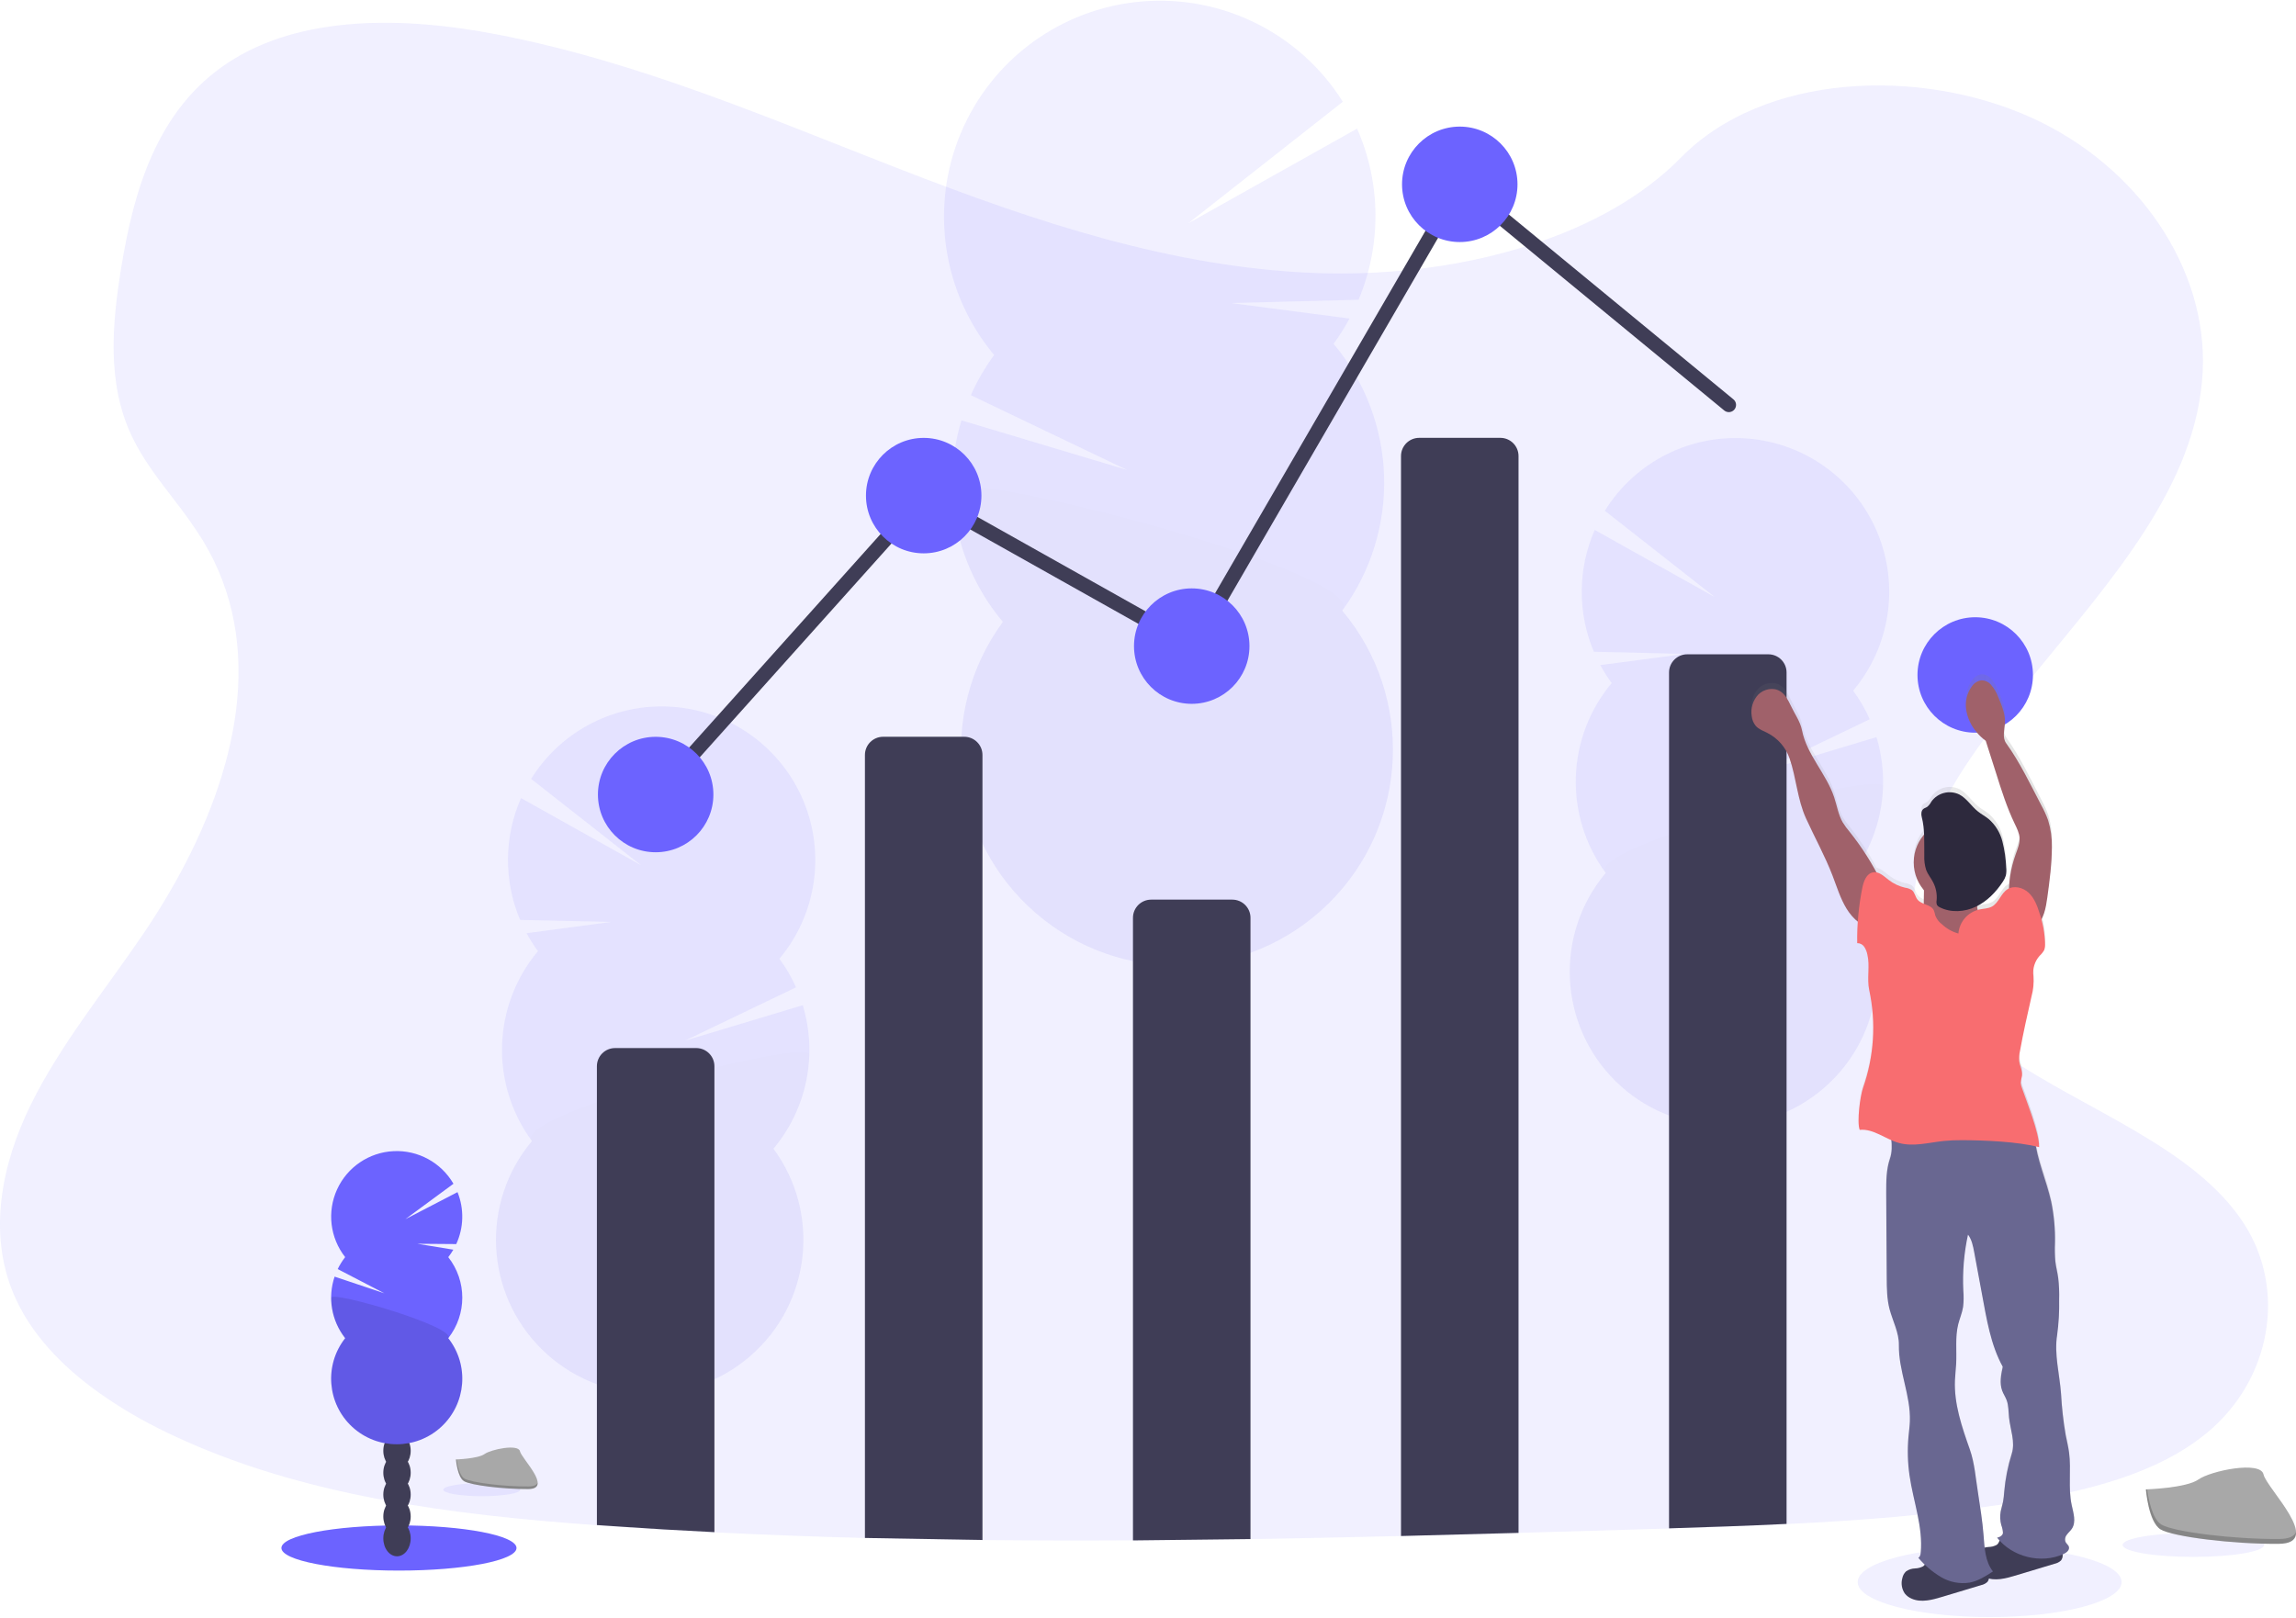
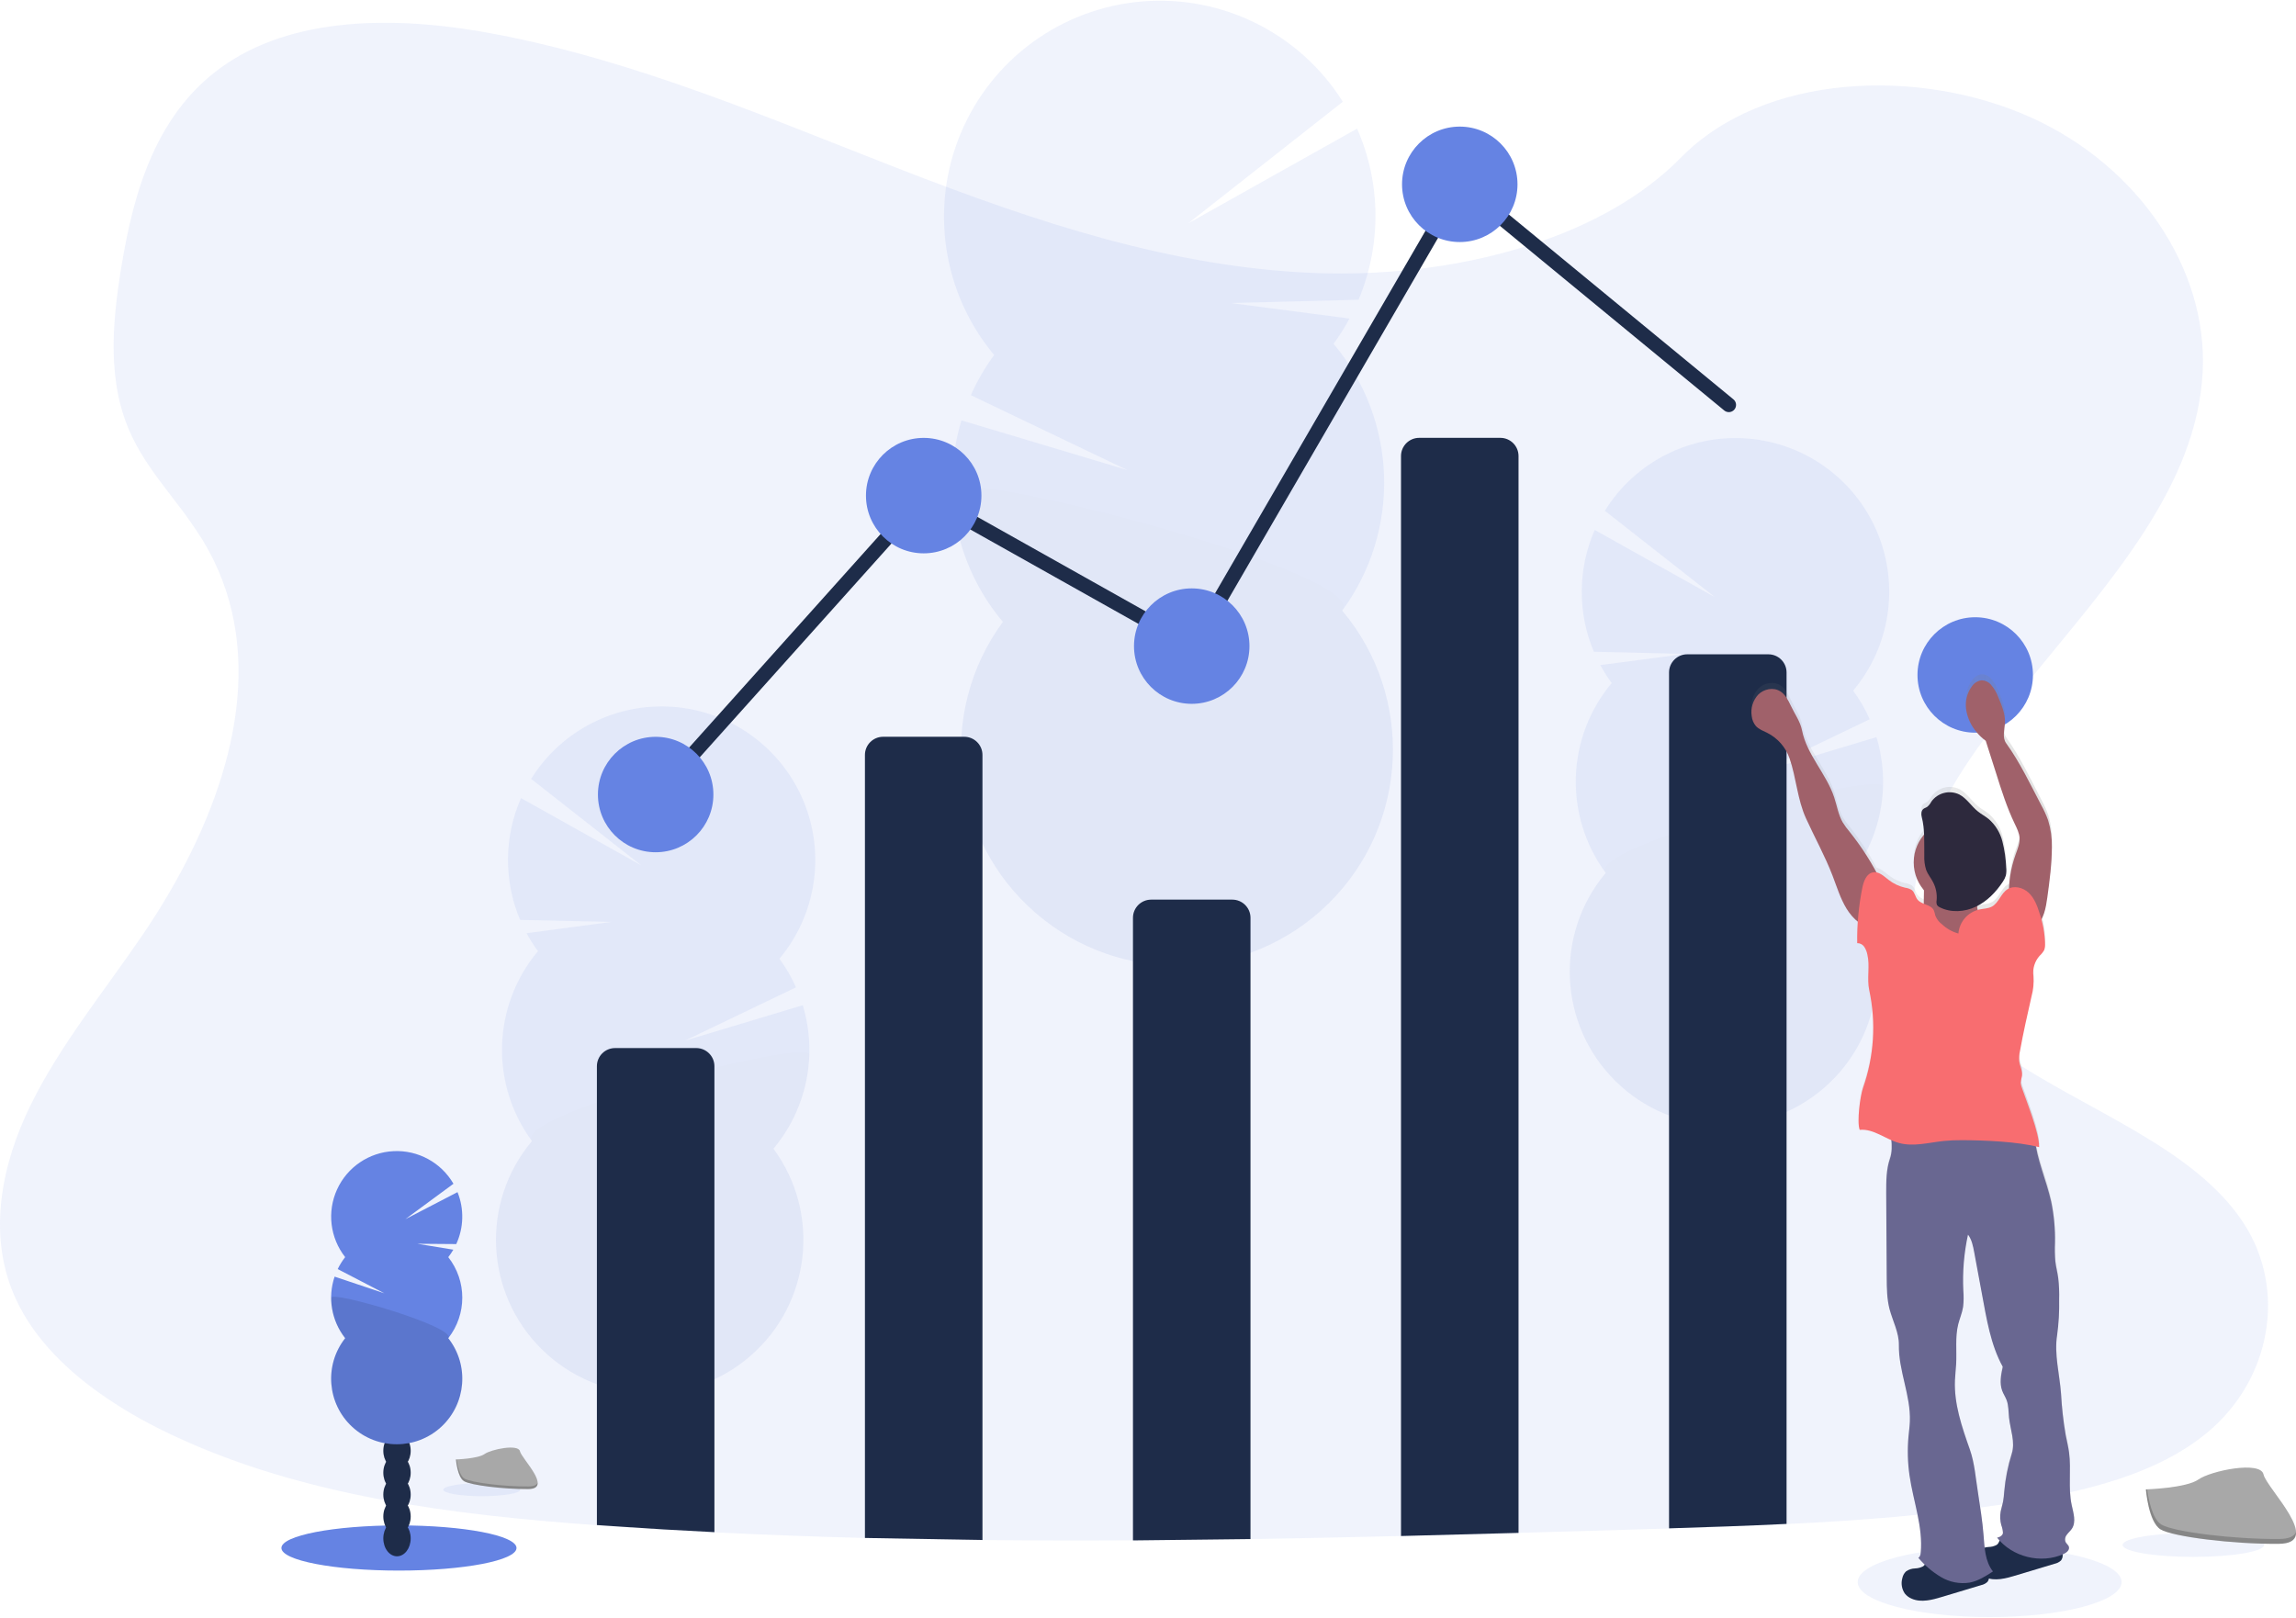
<svg xmlns="http://www.w3.org/2000/svg" id="b43bf247-fd00-4c66-86de-2f4e4870ba29" data-name="Layer 1" width="1113.58" height="784.41" viewBox="0 0 1113.58 784.41">
  <defs>
    <linearGradient id="e697e668-bf6d-4d5c-9412-9fae30629717" x1="990.77" y1="609.55" x2="1147.32" y2="609.55" gradientTransform="matrix(-1, 0, 0, 1, 2040, 0)" gradientUnits="userSpaceOnUse">
      <stop offset="0" stop-color="gray" stop-opacity="0.25" />
      <stop offset="0.54" stop-color="gray" stop-opacity="0.12" />
      <stop offset="1" stop-color="gray" stop-opacity="0.1" />
    </linearGradient>
  </defs>
-   <ellipse cx="965" cy="767.42" rx="64" ry="16.99" fill="#6c63ff" opacity="0.1" />
-   <path d="M1113.76,752.68c-24.35,20.2-59,28.56-92.51,33.84l-5.64.86c-35,5.22-70.39,8-105.9,9.69-19,.92-38,1.57-57,2.15l-14.89.44q-29,.86-58.11,1.69-28.5.81-57,1.52-36.5.89-73,1.48-28.5.45-57,.62-36.51.21-73-.14-28.52-.29-57-1-36.52-.94-73-2.75-24.76-1.21-49.49-2.91l-7.51-.53c-70.77-5.1-142.81-14.25-204.74-43.17l-1.67-.79c-.83-.39-1.66-.78-2.49-1.19a224.11,224.11,0,0,1-32.56-19.09c-18.31-13.06-33.43-29-41.42-47.91-12.52-29.66-5.9-63,8.4-92S94,538.31,112.57,511c5.44-8,10.6-16.3,15.4-24.81,30-53.37,44.88-115.13,13.43-166.56a228.58,228.58,0,0,0-13.43-19c-7.67-10-15.47-20-20.74-31.07-12.29-25.76-9.65-54.73-5.17-82.25,6-36.59,17-76,51.38-98.86,35.67-23.74,86.3-22.54,130.57-14,68.83,13.19,132.36,40.8,196.49,65.7s131.31,47.67,201.82,50.12a322.09,322.09,0,0,0,45.38-1.65h0a287.81,287.81,0,0,0,59.12-12.45c27.75-9.14,53-22.89,71.72-42,40.15-40.85,115.6-43.94,170-19.27,51.91,23.54,85.48,73.36,83,123.12-2.82,55.39-44.3,100.93-82.31,147.64-4.61,5.66-9.16,11.34-13.59,17.06q-3.71,4.79-7.28,9.6h0c-4.17,5.66-8.2,11.35-12,17.11-19.42,29.53-33.15,65-19.78,96.88,7.5,17.85,21.81,31.47,39.06,43.36,38.65,26.63,92,44.55,116,81.83C1152.32,683.63,1144.66,727,1113.76,752.68Z" transform="translate(-43.21 -57.79)" fill="#6c63ff" opacity="0.1" />
+   <ellipse cx="965" cy="767.42" rx="64" ry="16.99" fill="#6583e3" opacity="0.1" />
+   <path d="M1113.76,752.68c-24.35,20.2-59,28.56-92.51,33.84l-5.64.86c-35,5.22-70.39,8-105.9,9.69-19,.92-38,1.57-57,2.15l-14.89.44q-29,.86-58.11,1.69-28.5.81-57,1.52-36.5.89-73,1.48-28.5.45-57,.62-36.51.21-73-.14-28.52-.29-57-1-36.52-.94-73-2.75-24.76-1.21-49.49-2.91l-7.51-.53c-70.77-5.1-142.81-14.25-204.74-43.17l-1.67-.79c-.83-.39-1.66-.78-2.49-1.19a224.11,224.11,0,0,1-32.56-19.09c-18.31-13.06-33.43-29-41.42-47.91-12.52-29.66-5.9-63,8.4-92S94,538.31,112.57,511c5.44-8,10.6-16.3,15.4-24.81,30-53.37,44.88-115.13,13.43-166.56a228.58,228.58,0,0,0-13.43-19c-7.67-10-15.47-20-20.74-31.07-12.29-25.76-9.65-54.73-5.17-82.25,6-36.59,17-76,51.38-98.86,35.67-23.74,86.3-22.54,130.57-14,68.83,13.19,132.36,40.8,196.49,65.7s131.31,47.67,201.82,50.12a322.09,322.09,0,0,0,45.38-1.65h0a287.81,287.81,0,0,0,59.12-12.45c27.75-9.14,53-22.89,71.72-42,40.15-40.85,115.6-43.94,170-19.27,51.91,23.54,85.48,73.36,83,123.12-2.82,55.39-44.3,100.93-82.31,147.64-4.61,5.66-9.16,11.34-13.59,17.06q-3.71,4.79-7.28,9.6h0c-4.17,5.66-8.2,11.35-12,17.11-19.42,29.53-33.15,65-19.78,96.88,7.5,17.85,21.81,31.47,39.06,43.36,38.65,26.63,92,44.55,116,81.83C1152.32,683.63,1144.66,727,1113.76,752.68Z" transform="translate(-43.21 -57.79)" fill="#6583e3" opacity="0.1" />
  <g opacity="0.1">
-     <path d="M598.71,607.14q.06,1.41.21,2.76,11.67-4.65,22.91-10a18.57,18.57,0,0,0,10.59-5.18c2.19-1.1,4.37-2.25,6.53-3.4a26.82,26.82,0,0,0-1.66-3c-4.21-6.65-10.61-10.81-17.66-10.58s-13.15,4.8-16.92,11.69A34.46,34.46,0,0,0,598.71,607.14Z" transform="translate(-43.21 -57.79)" fill="#3f3d56" />
-     <path d="M597.56,572.17a34.57,34.57,0,0,0,5.15,17.32c4.22,6.63,10.62,10.79,17.67,10.56.49,0,1-.07,1.45-.11a18.57,18.57,0,0,0,10.59-5.18,25.47,25.47,0,0,0,4.87-6.38,35.82,35.82,0,0,0-1.14-35c-4.22-6.65-10.62-10.81-17.67-10.58s-13.14,4.8-16.91,11.69A34.47,34.47,0,0,0,597.56,572.17Z" transform="translate(-43.21 -57.79)" fill="#3f3d56" />
-     <ellipse cx="618.28" cy="536.48" rx="21.87" ry="28.63" transform="translate(-60.47 -37.23) rotate(-1.88)" fill="#3f3d56" />
-     <ellipse cx="617.13" cy="501.51" rx="21.87" ry="28.63" transform="translate(-59.32 -37.28) rotate(-1.88)" fill="#3f3d56" />
-     <ellipse cx="615.99" cy="466.54" rx="21.87" ry="28.63" transform="translate(-58.18 -37.34) rotate(-1.88)" fill="#3f3d56" />
-     <path d="M690,224.56a104.08,104.08,0,0,0,7.74-12.25L640,204.77l62.12-1.58a104.89,104.89,0,0,0-.72-83l-81.91,45.95,75-59A104.75,104.75,0,1,0,525.38,230a105.16,105.16,0,0,0-11.31,19.48l75.81,36.28-80.36-24.06a104.8,104.8,0,0,0,20.11,97.75A104.74,104.74,0,1,0,694.19,354,104.77,104.77,0,0,0,690,224.56Z" transform="translate(-43.21 -57.79)" fill="#6c63ff" />
+     <path d="M598.71,607.14q.06,1.41.21,2.76,11.67-4.65,22.91-10a18.57,18.57,0,0,0,10.59-5.18c2.19-1.1,4.37-2.25,6.53-3.4a26.82,26.82,0,0,0-1.66-3c-4.21-6.65-10.61-10.81-17.66-10.58s-13.15,4.8-16.92,11.69A34.46,34.46,0,0,0,598.71,607.14Z" transform="translate(-43.21 -57.79)" fill="#1e2c49" />
+     <path d="M597.56,572.17a34.57,34.57,0,0,0,5.15,17.32c4.22,6.63,10.62,10.79,17.67,10.56.49,0,1-.07,1.45-.11a18.57,18.57,0,0,0,10.59-5.18,25.47,25.47,0,0,0,4.87-6.38,35.82,35.82,0,0,0-1.14-35c-4.22-6.65-10.62-10.81-17.67-10.58s-13.14,4.8-16.91,11.69A34.47,34.47,0,0,0,597.56,572.17Z" transform="translate(-43.21 -57.79)" fill="#1e2c49" />
+     <ellipse cx="618.28" cy="536.48" rx="21.87" ry="28.63" transform="translate(-60.47 -37.23) rotate(-1.88)" fill="#1e2c49" />
+     <ellipse cx="617.13" cy="501.51" rx="21.87" ry="28.63" transform="translate(-59.32 -37.28) rotate(-1.88)" fill="#1e2c49" />
+     <ellipse cx="615.99" cy="466.54" rx="21.87" ry="28.63" transform="translate(-58.18 -37.34) rotate(-1.88)" fill="#1e2c49" />
+     <path d="M690,224.56a104.08,104.08,0,0,0,7.74-12.25L640,204.77l62.12-1.58a104.89,104.89,0,0,0-.72-83l-81.91,45.95,75-59A104.75,104.75,0,1,0,525.38,230a105.16,105.16,0,0,0-11.31,19.48l75.81,36.28-80.36-24.06a104.8,104.8,0,0,0,20.11,97.75A104.74,104.74,0,1,0,694.19,354,104.77,104.77,0,0,0,690,224.56Z" transform="translate(-43.21 -57.79)" fill="#6583e3" />
    <path d="M505.1,295.42a104.26,104.26,0,0,0,24.53,64A104.74,104.74,0,1,0,694.19,354C707.64,335.74,504.72,283.67,505.1,295.42Z" transform="translate(-43.21 -57.79)" opacity="0.1" />
  </g>
  <g opacity="0.1">
-     <path d="M369.39,791.35c0,.66-.07,1.32-.15,2q-8.3-3.3-16.31-7.07a13.21,13.21,0,0,1-7.54-3.67q-2.34-1.19-4.65-2.42a18.9,18.9,0,0,1,1.18-2.12c3-4.74,7.54-7.7,12.56-7.54s9.36,3.4,12,8.3A24.5,24.5,0,0,1,369.39,791.35Z" transform="translate(-43.21 -57.79)" fill="#3f3d56" />
-     <path d="M370.17,766.46a24.59,24.59,0,0,1-3.64,12.33c-3,4.72-7.55,7.69-12.56,7.53l-1-.08a13.21,13.21,0,0,1-7.54-3.67,18,18,0,0,1-3.47-4.54,25.53,25.53,0,0,1,.78-24.89c3-4.74,7.55-7.7,12.56-7.54s9.36,3.4,12.05,8.3A24.5,24.5,0,0,1,370.17,766.46Z" transform="translate(-43.21 -57.79)" fill="#3f3d56" />
-     <ellipse cx="355.4" cy="741.08" rx="20.37" ry="15.56" transform="translate(-439.72 1015.15) rotate(-88.19)" fill="#3f3d56" />
-     <ellipse cx="356.18" cy="716.19" rx="20.37" ry="15.56" transform="translate(-414.09 991.83) rotate(-88.19)" fill="#3f3d56" />
-     <ellipse cx="356.97" cy="691.3" rx="20.37" ry="15.56" transform="translate(-388.45 968.51) rotate(-88.19)" fill="#3f3d56" />
-     <path d="M304.12,519.17a75.81,75.81,0,0,1-5.53-8.71L339.67,505,295.46,504a74.64,74.64,0,0,1,.44-59.08l58.33,32.63L300.81,435.6a74.54,74.54,0,1,1,120.42,87.26,74.43,74.43,0,0,1,8.07,13.86L375.38,562.6l57.17-17.2A74.65,74.65,0,0,1,418.33,615a74.54,74.54,0,1,1-117.12-3.7,74.54,74.54,0,0,1,2.91-92.12Z" transform="translate(-43.21 -57.79)" fill="#6c63ff" />
+     <path d="M369.39,791.35c0,.66-.07,1.32-.15,2q-8.3-3.3-16.31-7.07a13.21,13.21,0,0,1-7.54-3.67q-2.34-1.19-4.65-2.42a18.9,18.9,0,0,1,1.18-2.12c3-4.74,7.54-7.7,12.56-7.54s9.36,3.4,12,8.3A24.5,24.5,0,0,1,369.39,791.35Z" transform="translate(-43.21 -57.79)" fill="#1e2c49" />
+     <path d="M370.17,766.46a24.59,24.59,0,0,1-3.64,12.33c-3,4.72-7.55,7.69-12.56,7.53l-1-.08a13.21,13.21,0,0,1-7.54-3.67,18,18,0,0,1-3.47-4.54,25.53,25.53,0,0,1,.78-24.89c3-4.74,7.55-7.7,12.56-7.54s9.36,3.4,12.05,8.3A24.5,24.5,0,0,1,370.17,766.46Z" transform="translate(-43.21 -57.79)" fill="#1e2c49" />
+     <ellipse cx="355.4" cy="741.08" rx="20.37" ry="15.56" transform="translate(-439.72 1015.15) rotate(-88.19)" fill="#1e2c49" />
+     <ellipse cx="356.18" cy="716.19" rx="20.37" ry="15.56" transform="translate(-414.09 991.83) rotate(-88.19)" fill="#1e2c49" />
+     <ellipse cx="356.97" cy="691.3" rx="20.37" ry="15.56" transform="translate(-388.45 968.51) rotate(-88.19)" fill="#1e2c49" />
+     <path d="M304.12,519.17a75.81,75.81,0,0,1-5.53-8.71L339.67,505,295.46,504a74.64,74.64,0,0,1,.44-59.08l58.33,32.63L300.81,435.6a74.54,74.54,0,1,1,120.42,87.26,74.43,74.43,0,0,1,8.07,13.86L375.38,562.6l57.17-17.2A74.65,74.65,0,0,1,418.33,615a74.54,74.54,0,1,1-117.12-3.7,74.54,74.54,0,0,1,2.91-92.12Z" transform="translate(-43.21 -57.79)" fill="#6583e3" />
    <path d="M435.72,569.43A74.27,74.27,0,0,1,418.33,615a74.54,74.54,0,1,1-117.12-3.7C291.62,598.3,436,561.06,435.72,569.43Z" transform="translate(-43.21 -57.79)" opacity="0.1" />
  </g>
  <g opacity="0.1">
-     <path d="M890.16,661.3c0,.67-.07,1.32-.14,2q-8.31-3.3-16.31-7.07a13.26,13.26,0,0,1-7.55-3.67c-1.55-.79-3.11-1.6-4.65-2.42a20.63,20.63,0,0,1,1.18-2.12c3-4.74,7.54-7.7,12.56-7.54s9.36,3.4,12,8.3A24.5,24.5,0,0,1,890.16,661.3Z" transform="translate(-43.21 -57.79)" fill="#3f3d56" />
-     <path d="M891,636.41a24.59,24.59,0,0,1-3.65,12.33c-3,4.72-7.54,7.69-12.56,7.53l-1-.08a13.26,13.26,0,0,1-7.55-3.67,18.32,18.32,0,0,1-3.47-4.54,25.53,25.53,0,0,1,.78-24.89c3-4.73,7.55-7.7,12.56-7.54s9.37,3.4,12.05,8.3A24.5,24.5,0,0,1,891,636.41Z" transform="translate(-43.21 -57.79)" fill="#3f3d56" />
-     <ellipse cx="876.17" cy="611.03" rx="20.37" ry="15.56" transform="translate(194.62 1409.71) rotate(-88.19)" fill="#3f3d56" />
-     <ellipse cx="876.96" cy="586.14" rx="20.37" ry="15.56" transform="translate(220.26 1386.4) rotate(-88.19)" fill="#3f3d56" />
-     <ellipse cx="877.74" cy="561.26" rx="20.37" ry="15.56" transform="translate(245.89 1363.08) rotate(-88.19)" fill="#3f3d56" />
-     <path d="M824.89,389.12a73.57,73.57,0,0,1-5.52-8.71L860.45,375l-44.21-1.07a74.7,74.7,0,0,1,.43-59.08L875,347.48l-53.42-41.93A74.55,74.55,0,1,1,942,392.81a74.39,74.39,0,0,1,8.06,13.86l-53.92,25.88,57.17-17.2a74.57,74.57,0,0,1-14.22,69.59A74.53,74.53,0,1,1,822,481.24a74.54,74.54,0,0,1,2.91-92.12Z" transform="translate(-43.21 -57.79)" fill="#6c63ff" />
+     <path d="M890.16,661.3c0,.67-.07,1.32-.14,2q-8.31-3.3-16.31-7.07a13.26,13.26,0,0,1-7.55-3.67c-1.55-.79-3.11-1.6-4.65-2.42a20.63,20.63,0,0,1,1.18-2.12c3-4.74,7.54-7.7,12.56-7.54s9.36,3.4,12,8.3A24.5,24.5,0,0,1,890.16,661.3Z" transform="translate(-43.21 -57.79)" fill="#1e2c49" />
+     <path d="M891,636.41a24.59,24.59,0,0,1-3.65,12.33c-3,4.72-7.54,7.69-12.56,7.53l-1-.08a13.26,13.26,0,0,1-7.55-3.67,18.32,18.32,0,0,1-3.47-4.54,25.53,25.53,0,0,1,.78-24.89c3-4.73,7.55-7.7,12.56-7.54s9.37,3.4,12.05,8.3A24.5,24.5,0,0,1,891,636.41Z" transform="translate(-43.21 -57.79)" fill="#1e2c49" />
+     <ellipse cx="876.17" cy="611.03" rx="20.37" ry="15.56" transform="translate(194.62 1409.71) rotate(-88.19)" fill="#1e2c49" />
+     <ellipse cx="876.96" cy="586.14" rx="20.37" ry="15.56" transform="translate(220.26 1386.4) rotate(-88.19)" fill="#1e2c49" />
+     <ellipse cx="877.74" cy="561.26" rx="20.37" ry="15.56" transform="translate(245.89 1363.08) rotate(-88.19)" fill="#1e2c49" />
+     <path d="M824.89,389.12a73.57,73.57,0,0,1-5.52-8.71L860.45,375l-44.21-1.07a74.7,74.7,0,0,1,.43-59.08L875,347.48l-53.42-41.93A74.55,74.55,0,1,1,942,392.81a74.39,74.39,0,0,1,8.06,13.86l-53.92,25.88,57.17-17.2a74.57,74.57,0,0,1-14.22,69.59A74.53,74.53,0,1,1,822,481.24a74.54,74.54,0,0,1,2.91-92.12Z" transform="translate(-43.21 -57.79)" fill="#6583e3" />
    <path d="M956.5,439.38a74.2,74.2,0,0,1-17.4,45.56A74.53,74.53,0,1,1,822,481.24C812.4,468.25,956.76,431,956.5,439.38Z" transform="translate(-43.21 -57.79)" opacity="0.1" />
  </g>
-   <ellipse cx="193.5" cy="750.89" rx="57.01" ry="10.96" fill="#6c63ff" />
-   <ellipse cx="192.55" cy="746.23" rx="6.64" ry="8.69" fill="#3f3d56" />
-   <ellipse cx="192.55" cy="735.61" rx="6.64" ry="8.69" fill="#3f3d56" />
-   <ellipse cx="192.55" cy="724.99" rx="6.64" ry="8.69" fill="#3f3d56" />
-   <ellipse cx="192.55" cy="714.37" rx="6.64" ry="8.69" fill="#3f3d56" />
-   <ellipse cx="192.55" cy="703.75" rx="6.64" ry="8.69" fill="#3f3d56" />
-   <ellipse cx="192.55" cy="693.13" rx="6.64" ry="8.69" fill="#3f3d56" />
-   <ellipse cx="192.55" cy="682.51" rx="6.64" ry="8.69" fill="#3f3d56" />
-   <path d="M260.61,667.62a32.32,32.32,0,0,0,2.47-3.64l-17.44-2.87,18.86.15a31.89,31.89,0,0,0,.61-25.2L239.8,649.19,263.14,632a31.8,31.8,0,1,0-52.52,35.59,32,32,0,0,0-3.62,5.8l22.64,11.76-24.14-8.1a31.82,31.82,0,0,0,5.12,29.86,31.8,31.8,0,1,0,50,0,31.82,31.82,0,0,0,0-39.32Z" transform="translate(-43.21 -57.79)" fill="#6c63ff" />
+   <ellipse cx="193.5" cy="750.89" rx="57.01" ry="10.96" fill="#6583e3" />
+   <ellipse cx="192.55" cy="746.23" rx="6.64" ry="8.69" fill="#1e2c49" />
+   <ellipse cx="192.55" cy="735.61" rx="6.64" ry="8.69" fill="#1e2c49" />
+   <ellipse cx="192.55" cy="724.99" rx="6.64" ry="8.69" fill="#1e2c49" />
+   <ellipse cx="192.55" cy="714.37" rx="6.64" ry="8.69" fill="#1e2c49" />
+   <ellipse cx="192.55" cy="703.75" rx="6.64" ry="8.69" fill="#1e2c49" />
+   <ellipse cx="192.55" cy="693.13" rx="6.64" ry="8.69" fill="#1e2c49" />
+   <ellipse cx="192.55" cy="682.51" rx="6.64" ry="8.69" fill="#1e2c49" />
+   <path d="M260.61,667.62a32.32,32.32,0,0,0,2.47-3.64l-17.44-2.87,18.86.15a31.89,31.89,0,0,0,.61-25.2L239.8,649.19,263.14,632a31.8,31.8,0,1,0-52.52,35.59,32,32,0,0,0-3.62,5.8l22.64,11.76-24.14-8.1a31.82,31.82,0,0,0,5.12,29.86,31.8,31.8,0,1,0,50,0,31.82,31.82,0,0,0,0-39.32Z" transform="translate(-43.21 -57.79)" fill="#6583e3" />
  <path d="M203.82,687.28a31.67,31.67,0,0,0,6.8,19.66,31.8,31.8,0,1,0,50,0C264.87,701.53,203.82,683.71,203.82,687.28Z" transform="translate(-43.21 -57.79)" opacity="0.1" />
-   <path d="M389.71,575v226q-24.76-1.21-49.49-2.91l-7.51-.53V575a8.82,8.82,0,0,1,8.82-8.82h39.36A8.82,8.82,0,0,1,389.71,575Z" transform="translate(-43.21 -57.79)" fill="#3f3d56" />
-   <path d="M462.71,803.81V424a8.82,8.82,0,0,1,8.82-8.82h39.36a8.82,8.82,0,0,1,8.82,8.82v380.8Z" transform="translate(-43.21 -57.79)" fill="#3f3d56" />
-   <path d="M592.71,805V503a8.82,8.82,0,0,1,8.82-8.82h39.36a8.82,8.82,0,0,1,8.82,8.82V804.35Z" transform="translate(-43.21 -57.79)" fill="#3f3d56" />
-   <path d="M779.71,279V801.35q-28.5.81-57,1.52V279a8.82,8.82,0,0,1,8.82-8.82h39.36A8.82,8.82,0,0,1,779.71,279Z" transform="translate(-43.21 -57.79)" fill="#3f3d56" />
-   <path d="M909.71,384v413c-19,.92-38,1.57-57,2.15V384a8.82,8.82,0,0,1,8.82-8.82h39.36A8.82,8.82,0,0,1,909.71,384Z" transform="translate(-43.21 -57.79)" fill="#3f3d56" />
-   <polyline points="318.5 385.41 448.5 240.41 578.5 313.41 708.5 89.41 838.5 196.41" fill="none" stroke="#3f3d56" stroke-linecap="round" stroke-miterlimit="10" stroke-width="7" />
-   <circle cx="318" cy="385.41" r="28" fill="#6c63ff" />
-   <circle cx="448" cy="240.41" r="28" fill="#6c63ff" />
-   <circle cx="578" cy="313.41" r="28" fill="#6c63ff" />
-   <circle cx="708" cy="89.41" r="28" fill="#6c63ff" />
-   <circle cx="958" cy="327.41" r="28" fill="#6c63ff" />
-   <ellipse cx="233.68" cy="722.61" rx="18.68" ry="3.16" fill="#6c63ff" opacity="0.1" />
+   <path d="M389.71,575v226q-24.76-1.21-49.49-2.91l-7.51-.53V575a8.82,8.82,0,0,1,8.82-8.82h39.36A8.82,8.82,0,0,1,389.71,575Z" transform="translate(-43.21 -57.79)" fill="#1e2c49" />
+   <path d="M462.71,803.81V424a8.82,8.82,0,0,1,8.82-8.82h39.36a8.82,8.82,0,0,1,8.82,8.82v380.8Z" transform="translate(-43.21 -57.79)" fill="#1e2c49" />
+   <path d="M592.71,805V503a8.82,8.82,0,0,1,8.82-8.82h39.36a8.82,8.82,0,0,1,8.82,8.82V804.35Z" transform="translate(-43.21 -57.79)" fill="#1e2c49" />
+   <path d="M779.71,279V801.35q-28.5.81-57,1.52V279a8.82,8.82,0,0,1,8.82-8.82h39.36A8.82,8.82,0,0,1,779.71,279Z" transform="translate(-43.21 -57.79)" fill="#1e2c49" />
+   <path d="M909.71,384v413c-19,.92-38,1.57-57,2.15V384a8.82,8.82,0,0,1,8.82-8.82h39.36A8.82,8.82,0,0,1,909.71,384Z" transform="translate(-43.21 -57.79)" fill="#1e2c49" />
+   <polyline points="318.5 385.41 448.5 240.41 578.5 313.41 708.5 89.41 838.5 196.41" fill="none" stroke="#1e2c49" stroke-linecap="round" stroke-miterlimit="10" stroke-width="7" />
+   <circle cx="318" cy="385.41" r="28" fill="#6583e3" />
+   <circle cx="448" cy="240.41" r="28" fill="#6583e3" />
+   <circle cx="578" cy="313.41" r="28" fill="#6583e3" />
+   <circle cx="708" cy="89.41" r="28" fill="#6583e3" />
+   <circle cx="958" cy="327.41" r="28" fill="#6583e3" />
+   <ellipse cx="233.68" cy="722.61" rx="18.68" ry="3.16" fill="#6583e3" opacity="0.1" />
  <path d="M264.35,765.73s10.65-.33,13.86-2.62,16.39-5,17.19-1.35,16,18.24,4,18.34-27.95-1.88-31.15-3.83S264.35,765.73,264.35,765.73Z" transform="translate(-43.21 -57.79)" fill="#a8a8a8" />
  <path d="M299.59,778.82c-12,.1-27.94-1.87-31.15-3.82-2.44-1.49-3.41-6.82-3.74-9.28h-.35s.67,8.59,3.88,10.54,19.12,3.93,31.15,3.83c3.47,0,4.67-1.26,4.6-3.09C303.5,778.11,302.18,778.8,299.59,778.82Z" transform="translate(-43.21 -57.79)" opacity="0.2" />
-   <ellipse cx="1063.8" cy="749.41" rx="34.31" ry="5.8" fill="#6c63ff" opacity="0.1" />
+   <ellipse cx="1063.8" cy="749.41" rx="34.31" ry="5.8" fill="#6583e3" opacity="0.1" />
  <path d="M1084,780.25s19.57-.6,25.47-4.8,30.1-9.21,31.56-2.48,29.42,33.5,7.32,33.68-51.34-3.44-57.23-7S1084,780.25,1084,780.25Z" transform="translate(-43.21 -57.79)" fill="#a8a8a8" />
  <path d="M1148.72,804.31c-22.1.18-51.34-3.44-57.23-7-4.48-2.73-6.27-12.53-6.87-17l-.65,0s1.24,15.79,7.12,19.37,35.14,7.21,57.23,7c6.38,0,8.58-2.32,8.46-5.68C1155.89,803,1153.46,804.27,1148.72,804.31Z" transform="translate(-43.21 -57.79)" opacity="0.2" />
  <path d="M892.81,402.37a9,9,0,0,0,2,4.77c1.45,1.64,3.62,2.39,5.57,3.37a22,22,0,0,1,10.76,12.37c3.33,9.72,3.76,20,8,29.38s9.22,18.39,12.88,28c2.08,5.45,3.74,11.12,6.79,16.08a24.94,24.94,0,0,0,5.57,6.41c-.23,3.52-.32,7-.3,10.52a4,4,0,0,1,3.42,1.8,10.41,10.41,0,0,1,1.5,3.75c1.37,5.67-.32,11.71.91,17.41a88.56,88.56,0,0,1-3,47.64c-1.37,3.88-3.09,16.72-1.63,20.57,5.44-.55,10.26,2.79,15.35,5a21.12,21.12,0,0,1-.72,9c-1.83,5.27-1.82,11-1.79,16.57l.25,41.26c0,5.23.07,10.53,1.38,15.6,1.49,5.71,4.62,11.53,4.52,17.43C964,722,970,734.1,969.52,746.7c-.09,2.42-.42,4.82-.65,7.22a82.14,82.14,0,0,0,.48,19.19c1.82,12.66,6.63,25.11,5.43,37.84-.08.86-.37,2-1.18,2.33,1,1.13,2.06,2.25,3.14,3.32a2.85,2.85,0,0,1-.87.91,8.84,8.84,0,0,1-3.82,1,8.09,8.09,0,0,0-4.37,1.42,6.29,6.29,0,0,0-1.82,3.34,9,9,0,0,0,1.2,7.48,8.35,8.35,0,0,0,3.39,2.54c4.62,2,9.92.55,14.74-.91l18.88-5.72a6.36,6.36,0,0,0,3.07-1.6,3.36,3.36,0,0,0,.75-1.62c4.17,1,8.75-.23,13-1.5l18.88-5.73a6.27,6.27,0,0,0,3.07-1.6,3.66,3.66,0,0,0,.77-3c.14-.06.28-.1.42-.17,1.44-.65,3-1.92,2.65-3.45-.25-1-1.25-1.58-1.68-2.5a3.61,3.61,0,0,1,.7-3.53c.74-1,1.74-1.83,2.42-2.88,2.18-3.34.7-7.73-.12-11.64-1.77-8.35-.13-17.07-1.25-25.53-.38-2.85-1.07-5.65-1.62-8.48a173.29,173.29,0,0,1-2.31-20.22c-.72-9.68-3.41-19.22-1.87-28.82a111.93,111.93,0,0,0,.95-17,74,74,0,0,0-.47-10.84c-.39-2.68-1.08-5.31-1.38-8a72.52,72.52,0,0,1-.16-9.09,89.92,89.92,0,0,0-1.86-20.12c-2-9.09-5.76-17.79-7.36-26.9.54.12,1.08.24,1.6.38.06-7-6.07-22.22-8.34-28.86a8.39,8.39,0,0,1-.6-2.55,27.51,27.51,0,0,1,.63-3.43c.29-2.42-1-4.72-1.35-7.14a16.75,16.75,0,0,1,.37-5.08c1.61-8.95,3.61-17.83,5.61-26.7a28.44,28.44,0,0,0,.89-9.87,12.39,12.39,0,0,1,3-9.83,11.66,11.66,0,0,0,2.22-2.79,7.08,7.08,0,0,0,.44-2.79,44.83,44.83,0,0,0-1.8-12.15c1.76-3.19,2.41-7.11,2.92-10.81,1.12-8.17,2.24-16.38,2.2-24.63a41.75,41.75,0,0,0-1.8-13,51.59,51.59,0,0,0-3.42-7.54c-5.26-10.13-10.29-20.79-16.93-30.07-2-2.82-.74-6.71-.6-10.19.15-4.2-1.51-8.23-3.14-12.09a19.84,19.84,0,0,0-3.76-6.47,6.11,6.11,0,0,0-4.4-2,6.63,6.63,0,0,0-4.69,2.87,15.47,15.47,0,0,0-2.81,11.57,22.37,22.37,0,0,0,5.09,10.93,24.77,24.77,0,0,0,4.39,4.17q2.48,7.88,5,15.75c2.64,8.35,5.28,16.74,9,24.64,1.09,2.29,2.29,4.62,2.42,7.15.14,2.73-1,5.33-1.91,7.9a55.75,55.75,0,0,0-3.22,16.66,5.73,5.73,0,0,0-.84.46c-3.15,2.06-4.14,6.55-7.42,8.39-1.91,1.07-4.23,1-6.37,1.49-.19,0-.38.1-.58.16-.08-.4-.16-.79-.21-1.2a3.23,3.23,0,0,1,0-.77,33.59,33.59,0,0,0,12.43-11.84,10.83,10.83,0,0,0,1.47-3,11.6,11.6,0,0,0,.15-3.9,62.24,62.24,0,0,0-1.85-12.85,21.37,21.37,0,0,0-6.69-10.89c-1.64-1.32-3.53-2.31-5.16-3.64-3.18-2.57-5.36-6.37-9-8.28A10.83,10.83,0,0,0,980,444.12a7.89,7.89,0,0,1-2,2.54,20.55,20.55,0,0,0-1.86,1c-1.1.88-1.16,2.57-.8,3.94a41,41,0,0,1,1.14,8.59,21,21,0,0,0-.06,27.17c0,1.86,0,3.72-.07,5.58,0,.35,0,.71-.07,1.06a7.21,7.21,0,0,1-3-2c-1.12-1.4-1.32-3.46-2.69-4.61a7.59,7.59,0,0,0-3.28-1.2,20.37,20.37,0,0,1-8-3.79c-1.85-1.43-3.77-3.26-5.93-3.68a131.57,131.57,0,0,0-13-19.84,38.65,38.65,0,0,1-3.4-4.67c-2.15-3.75-2.79-8.16-4.15-12.27-3.8-11.52-13.28-20.76-15.59-32.68-.84-4.32-3.58-8.08-5.46-12.06-1.27-2.69-2.67-5.53-5.21-7.07-3.27-2-7.79-1.08-10.51,1.61A12.63,12.63,0,0,0,892.81,402.37Zm118.73,404.69a8.84,8.84,0,0,1-3.82,1,18.43,18.43,0,0,0-2,.32c-.25-2.1-.39-4.23-.55-6.3-.53-6.79-1.59-13.53-2.64-20.26-1.1-7-1.62-14.66-4-21.38-3.83-10.94-7.71-22.21-7.22-33.8.11-2.63.44-5.24.58-7.86.32-6.49-.59-13.12,1-19.43.71-2.87,1.92-5.61,2.38-8.53a40.49,40.49,0,0,0,.1-7.94,105.53,105.53,0,0,1,2.27-27.35c1.86,2.43,2.47,5.57,3,8.58l3.75,20.34c2.23,12.07,4.2,24.87,10.11,35.61-.83,3.87-1.65,8-.28,11.7.59,1.6,1.56,3,2.16,4.62,1,2.69.86,5.65,1.16,8.5.65,6,3.13,11.9,1.31,17.69a86.29,86.29,0,0,0-3.63,18.36,44.71,44.71,0,0,1-.6,5.17c-.32,1.54-.84,3-1.13,4.58a15.17,15.17,0,0,0,.29,6.67,13.62,13.62,0,0,1,.82,3.75c0,1.28-1.57,2.2-2.83,2.4.37.48.77.94,1.18,1.39A4.38,4.38,0,0,1,1011.54,807.06Z" transform="translate(-43.21 -57.79)" fill="url(#e697e668-bf6d-4d5c-9412-9fae30629717)" />
-   <path d="M972.05,818.6a8.09,8.09,0,0,0-4.37,1.42,6.16,6.16,0,0,0-1.82,3.32,8.88,8.88,0,0,0,1.2,7.42,8.33,8.33,0,0,0,3.39,2.53c4.62,2,9.92.54,14.74-.91l18.88-5.68a6.34,6.34,0,0,0,3.07-1.59,4.17,4.17,0,0,0,.08-4.86,9.44,9.44,0,0,0-4-3.19c-5.87-2.86-12.49-3.51-18.94-3.63-2.4,0-4.77-.58-6.4,1.27-.86,1-.7,2.07-2,2.92A9,9,0,0,1,972.05,818.6Z" transform="translate(-43.21 -57.79)" fill="#3f3d56" />
-   <path d="M1007.72,808.22a8.17,8.17,0,0,0-4.37,1.42,6.2,6.2,0,0,0-1.82,3.32,8.91,8.91,0,0,0,1.2,7.43,8.4,8.4,0,0,0,3.39,2.52c4.63,2,9.92.55,14.74-.9l18.88-5.69a6.34,6.34,0,0,0,3.07-1.59,4.16,4.16,0,0,0,.08-4.85,9.47,9.47,0,0,0-4-3.19c-5.88-2.86-12.5-3.52-18.95-3.64-2.4,0-4.76-.57-6.4,1.28-.86,1-.7,2.06-2,2.91A8.7,8.7,0,0,1,1007.72,808.22Z" transform="translate(-43.21 -57.79)" fill="#3f3d56" />
+   <path d="M972.05,818.6a8.09,8.09,0,0,0-4.37,1.42,6.16,6.16,0,0,0-1.82,3.32,8.88,8.88,0,0,0,1.2,7.42,8.33,8.33,0,0,0,3.39,2.53c4.62,2,9.92.54,14.74-.91l18.88-5.68a6.34,6.34,0,0,0,3.07-1.59,4.17,4.17,0,0,0,.08-4.86,9.44,9.44,0,0,0-4-3.19c-5.87-2.86-12.49-3.51-18.94-3.63-2.4,0-4.77-.58-6.4,1.27-.86,1-.7,2.07-2,2.92A9,9,0,0,1,972.05,818.6Z" transform="translate(-43.21 -57.79)" fill="#1e2c49" />
+   <path d="M1007.72,808.22a8.17,8.17,0,0,0-4.37,1.42,6.2,6.2,0,0,0-1.82,3.32,8.91,8.91,0,0,0,1.2,7.43,8.4,8.4,0,0,0,3.39,2.52c4.63,2,9.92.55,14.74-.9l18.88-5.69a6.34,6.34,0,0,0,3.07-1.59,4.16,4.16,0,0,0,.08-4.85,9.47,9.47,0,0,0-4-3.19c-5.88-2.86-12.5-3.52-18.95-3.64-2.4,0-4.76-.57-6.4,1.28-.86,1-.7,2.06-2,2.91A8.7,8.7,0,0,1,1007.72,808.22Z" transform="translate(-43.21 -57.79)" fill="#1e2c49" />
  <path d="M991.31,603.32a232.59,232.59,0,0,1,33.49-.94,6.66,6.66,0,0,1,2.17.34c2.46,1,2.84,4.22,3.07,6.85,1,10.68,5.66,20.63,8,31.09a88.83,88.83,0,0,1,1.86,20,71.72,71.72,0,0,0,.16,9c.3,2.67,1,5.29,1.38,7.95a73,73,0,0,1,.47,10.77,110.49,110.49,0,0,1-.95,16.87c-1.54,9.53,1.15,19,1.87,28.64A170.93,170.93,0,0,0,1045.1,754c.55,2.81,1.24,5.59,1.62,8.42,1.12,8.41-.52,17.07,1.25,25.37.82,3.88,2.3,8.24.12,11.56-.68,1-1.68,1.85-2.42,2.86a3.57,3.57,0,0,0-.7,3.51c.43.91,1.43,1.51,1.68,2.48.39,1.53-1.21,2.78-2.65,3.43-10.85,4.9-24.84,1.45-32.16-7.94,1.26-.2,2.8-1.11,2.83-2.39a13.5,13.5,0,0,0-.82-3.72,15,15,0,0,1-.29-6.62c.29-1.54.81-3,1.13-4.55a44.2,44.2,0,0,0,.6-5.14,85.21,85.21,0,0,1,3.63-18.24c1.82-5.75-.66-11.57-1.31-17.57-.3-2.84-.17-5.77-1.16-8.45-.6-1.58-1.57-3-2.16-4.58-1.37-3.69-.55-7.79.28-11.63-5.91-10.67-7.88-23.39-10.11-35.38l-3.75-20.2c-.56-3-1.17-6.11-3-8.53a104.16,104.16,0,0,0-2.27,27.17,40,40,0,0,1-.1,7.89c-.46,2.9-1.67,5.63-2.38,8.47-1.55,6.27-.64,12.85-1,19.3-.14,2.61-.47,5.2-.58,7.81-.49,11.52,3.39,22.72,7.22,33.59,2.35,6.67,2.87,14.25,4,21.23,1,6.69,2.11,13.38,2.64,20.13.49,6.2.71,12.91,4.57,17.78-3.53,2.29-7.17,4.62-11.3,5.41a20.86,20.86,0,0,1-13.92-2.7,43.79,43.79,0,0,1-11-9.35c.81-.28,1.1-1.46,1.18-2.31,1.2-12.66-3.61-25-5.43-37.6a81,81,0,0,1-.48-19.06c.23-2.39.56-4.78.65-7.18.48-12.51-5.55-24.56-5.33-37.08.1-5.87-3-11.65-4.52-17.32-1.31-5-1.35-10.3-1.38-15.5l-.25-41c0-5.54,0-11.22,1.79-16.45,2.2-6.3-.32-13.53-.7-20.19A83.22,83.22,0,0,0,991.31,603.32Z" transform="translate(-43.21 -57.79)" fill="#696791" />
  <path d="M955.66,485.52a130.66,130.66,0,0,0-15.31-24.17,38.33,38.33,0,0,1-3.4-4.64c-2.15-3.73-2.79-8.11-4.15-12.19-3.8-11.44-13.28-20.63-15.59-32.46-.84-4.3-3.58-8-5.46-12-1.27-2.67-2.67-5.49-5.21-7-3.27-2-7.79-1.08-10.51,1.6a12.49,12.49,0,0,0-3.22,10.55,8.93,8.93,0,0,0,2,4.74c1.45,1.63,3.62,2.37,5.57,3.35a21.88,21.88,0,0,1,10.76,12.29c3.33,9.65,3.76,19.87,8,29.19s9.22,18.26,12.88,27.79c2.08,5.41,3.74,11,6.79,16s7.81,9.19,13.56,9.94A33.45,33.45,0,0,1,954,497.83C955.25,493.89,957.47,489.25,955.66,485.52Z" transform="translate(-43.21 -57.79)" fill="#a0616a" />
  <path d="M1017.57,493a55.26,55.26,0,0,1,3.25-20.78c.92-2.55,2-5.14,1.91-7.85-.13-2.52-1.33-4.83-2.42-7.11-3.76-7.85-6.4-16.17-9-24.47l-5-15.65a24.31,24.31,0,0,1-4.39-4.15,22.1,22.1,0,0,1-5.09-10.86,15.25,15.25,0,0,1,2.81-11.48,6.65,6.65,0,0,1,4.69-2.86,6.14,6.14,0,0,1,4.4,2,19.71,19.71,0,0,1,3.76,6.42c1.63,3.84,3.29,7.84,3.14,12-.14,3.46-1.43,7.32.6,10.13,6.64,9.22,11.67,19.81,16.93,29.88a50.56,50.56,0,0,1,3.42,7.49,41.19,41.19,0,0,1,1.8,12.94c0,8.19-1.08,16.35-2.2,24.47-.71,5.09-1.64,10.63-5.49,14C1026.69,502,1022.67,497,1017.57,493Z" transform="translate(-43.21 -57.79)" fill="#a0616a" />
  <circle cx="948.92" cy="418.36" r="20.75" fill="#a0616a" />
  <path d="M1002.18,498c.5,3.75,2.51,7.11,4.47,10.35,1.18,2,2.69,4.13,5,4.35a100.79,100.79,0,0,1-18.85,7.58,21.32,21.32,0,0,1-6.88,1.11,16.83,16.83,0,0,1-5.73-1.47A28.49,28.49,0,0,1,964,501a37.6,37.6,0,0,0,7.71-.59,5.67,5.67,0,0,0,3.78-1.86,6,6,0,0,0,.78-3.34c.1-3.46.11-6.93,0-10.39a41,41,0,0,1,15.08,1.86c2,.65,4,1.43,6,1.94,1.26.32,4.73,0,5.66.73C1004.54,490.38,1001.83,495.45,1002.18,498Z" transform="translate(-43.21 -57.79)" fill="#a0616a" />
  <path d="M993.06,510.61A13.06,13.06,0,0,1,1003,499c2.14-.48,4.46-.42,6.37-1.48,3.28-1.83,4.27-6.29,7.42-8.34s7.62-.91,10.36,1.68,4.13,6.28,5.25,9.89a50.06,50.06,0,0,1,2.69,15.15,7,7,0,0,1-.44,2.77,11.56,11.56,0,0,1-2.22,2.77,12.26,12.26,0,0,0-3,9.77,28,28,0,0,1-.89,9.8c-2,8.82-4,17.63-5.61,26.53a16.47,16.47,0,0,0-.37,5c.31,2.41,1.64,4.69,1.35,7.1a26.87,26.87,0,0,0-.63,3.41,8.27,8.27,0,0,0,.6,2.53c2.27,6.59,8.4,21.69,8.34,28.67-10.65-2.73-26.35-3.34-37.35-3.39a83.11,83.11,0,0,0-9.06.4c-7.23.78-14.63,2.89-21.64.94-6.51-1.81-12.27-7-19-6.35-1.46-3.82.26-16.57,1.63-20.43a87.44,87.44,0,0,0,3-47.33c-1.23-5.66.46-11.67-.91-17.29a10.31,10.31,0,0,0-1.5-3.73,4,4,0,0,0-3.42-1.79,127.39,127.39,0,0,1,2.5-26.93c.66-3.15,2-6.87,5.23-7.41,2.86-.49,5.26,1.93,7.56,3.7a20.31,20.31,0,0,0,8,3.76,7.59,7.59,0,0,1,3.28,1.2c1.37,1.14,1.57,3.19,2.69,4.58,2,2.49,6.47,2.28,7.89,5.15a19.61,19.61,0,0,1,.75,2.62,9.62,9.62,0,0,0,3.3,4.26A18.56,18.56,0,0,0,993.06,510.61Z" transform="translate(-43.21 -57.79)" fill="#f86d70" />
  <path d="M975.27,454.09c-.36-1.37-.3-3,.8-3.92.55-.43,1.27-.59,1.86-1a8,8,0,0,0,2-2.53,10.86,10.86,0,0,1,13.59-3.45c3.61,1.89,5.79,5.67,9,8.22,1.63,1.32,3.52,2.3,5.16,3.62a21.21,21.21,0,0,1,6.69,10.82,61.39,61.39,0,0,1,1.85,12.76,11.48,11.48,0,0,1-.15,3.88,10.86,10.86,0,0,1-1.47,3c-3.3,5-7.65,9.54-13.1,12.12s-12.08,3-17.46.3a3,3,0,0,1-1.34-1.07,3.85,3.85,0,0,1-.21-2.31,15.81,15.81,0,0,0-1.74-8.85c-1-2-2.5-3.72-3.3-5.79a20.17,20.17,0,0,1-.94-7.18C976.42,466.42,976.85,460.15,975.27,454.09Z" transform="translate(-43.21 -57.79)" fill="#2d293d" />
</svg>
